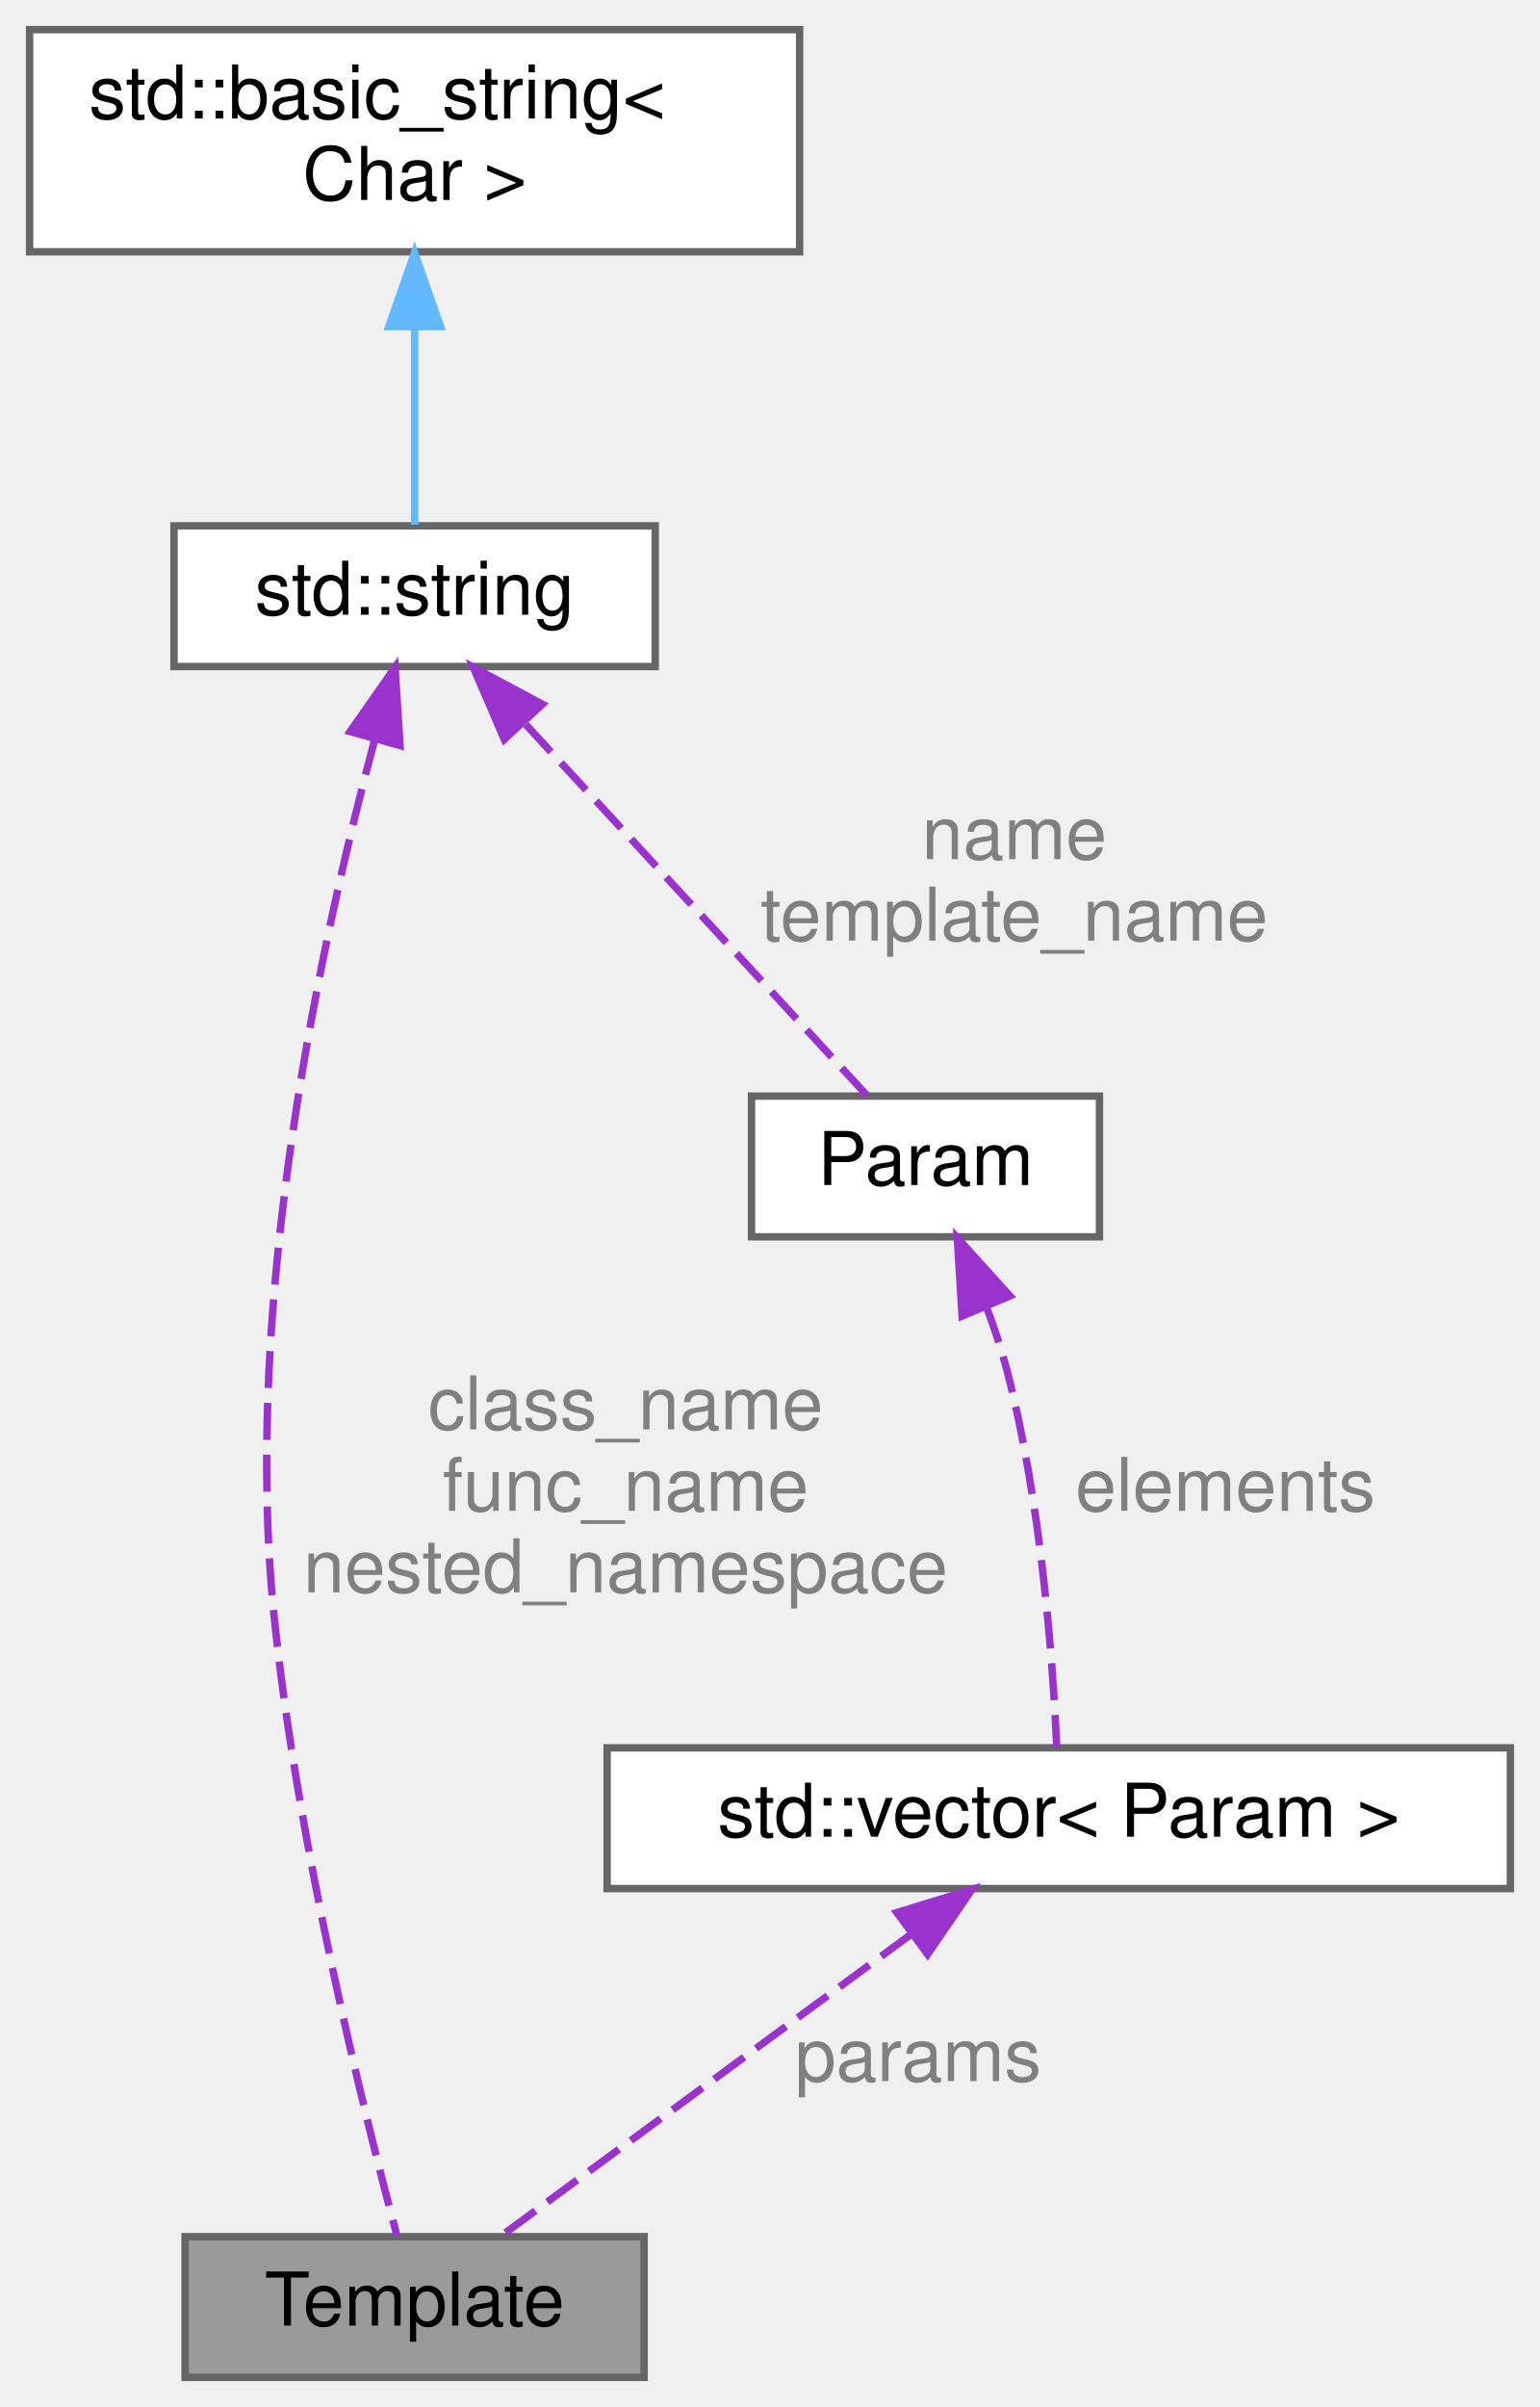
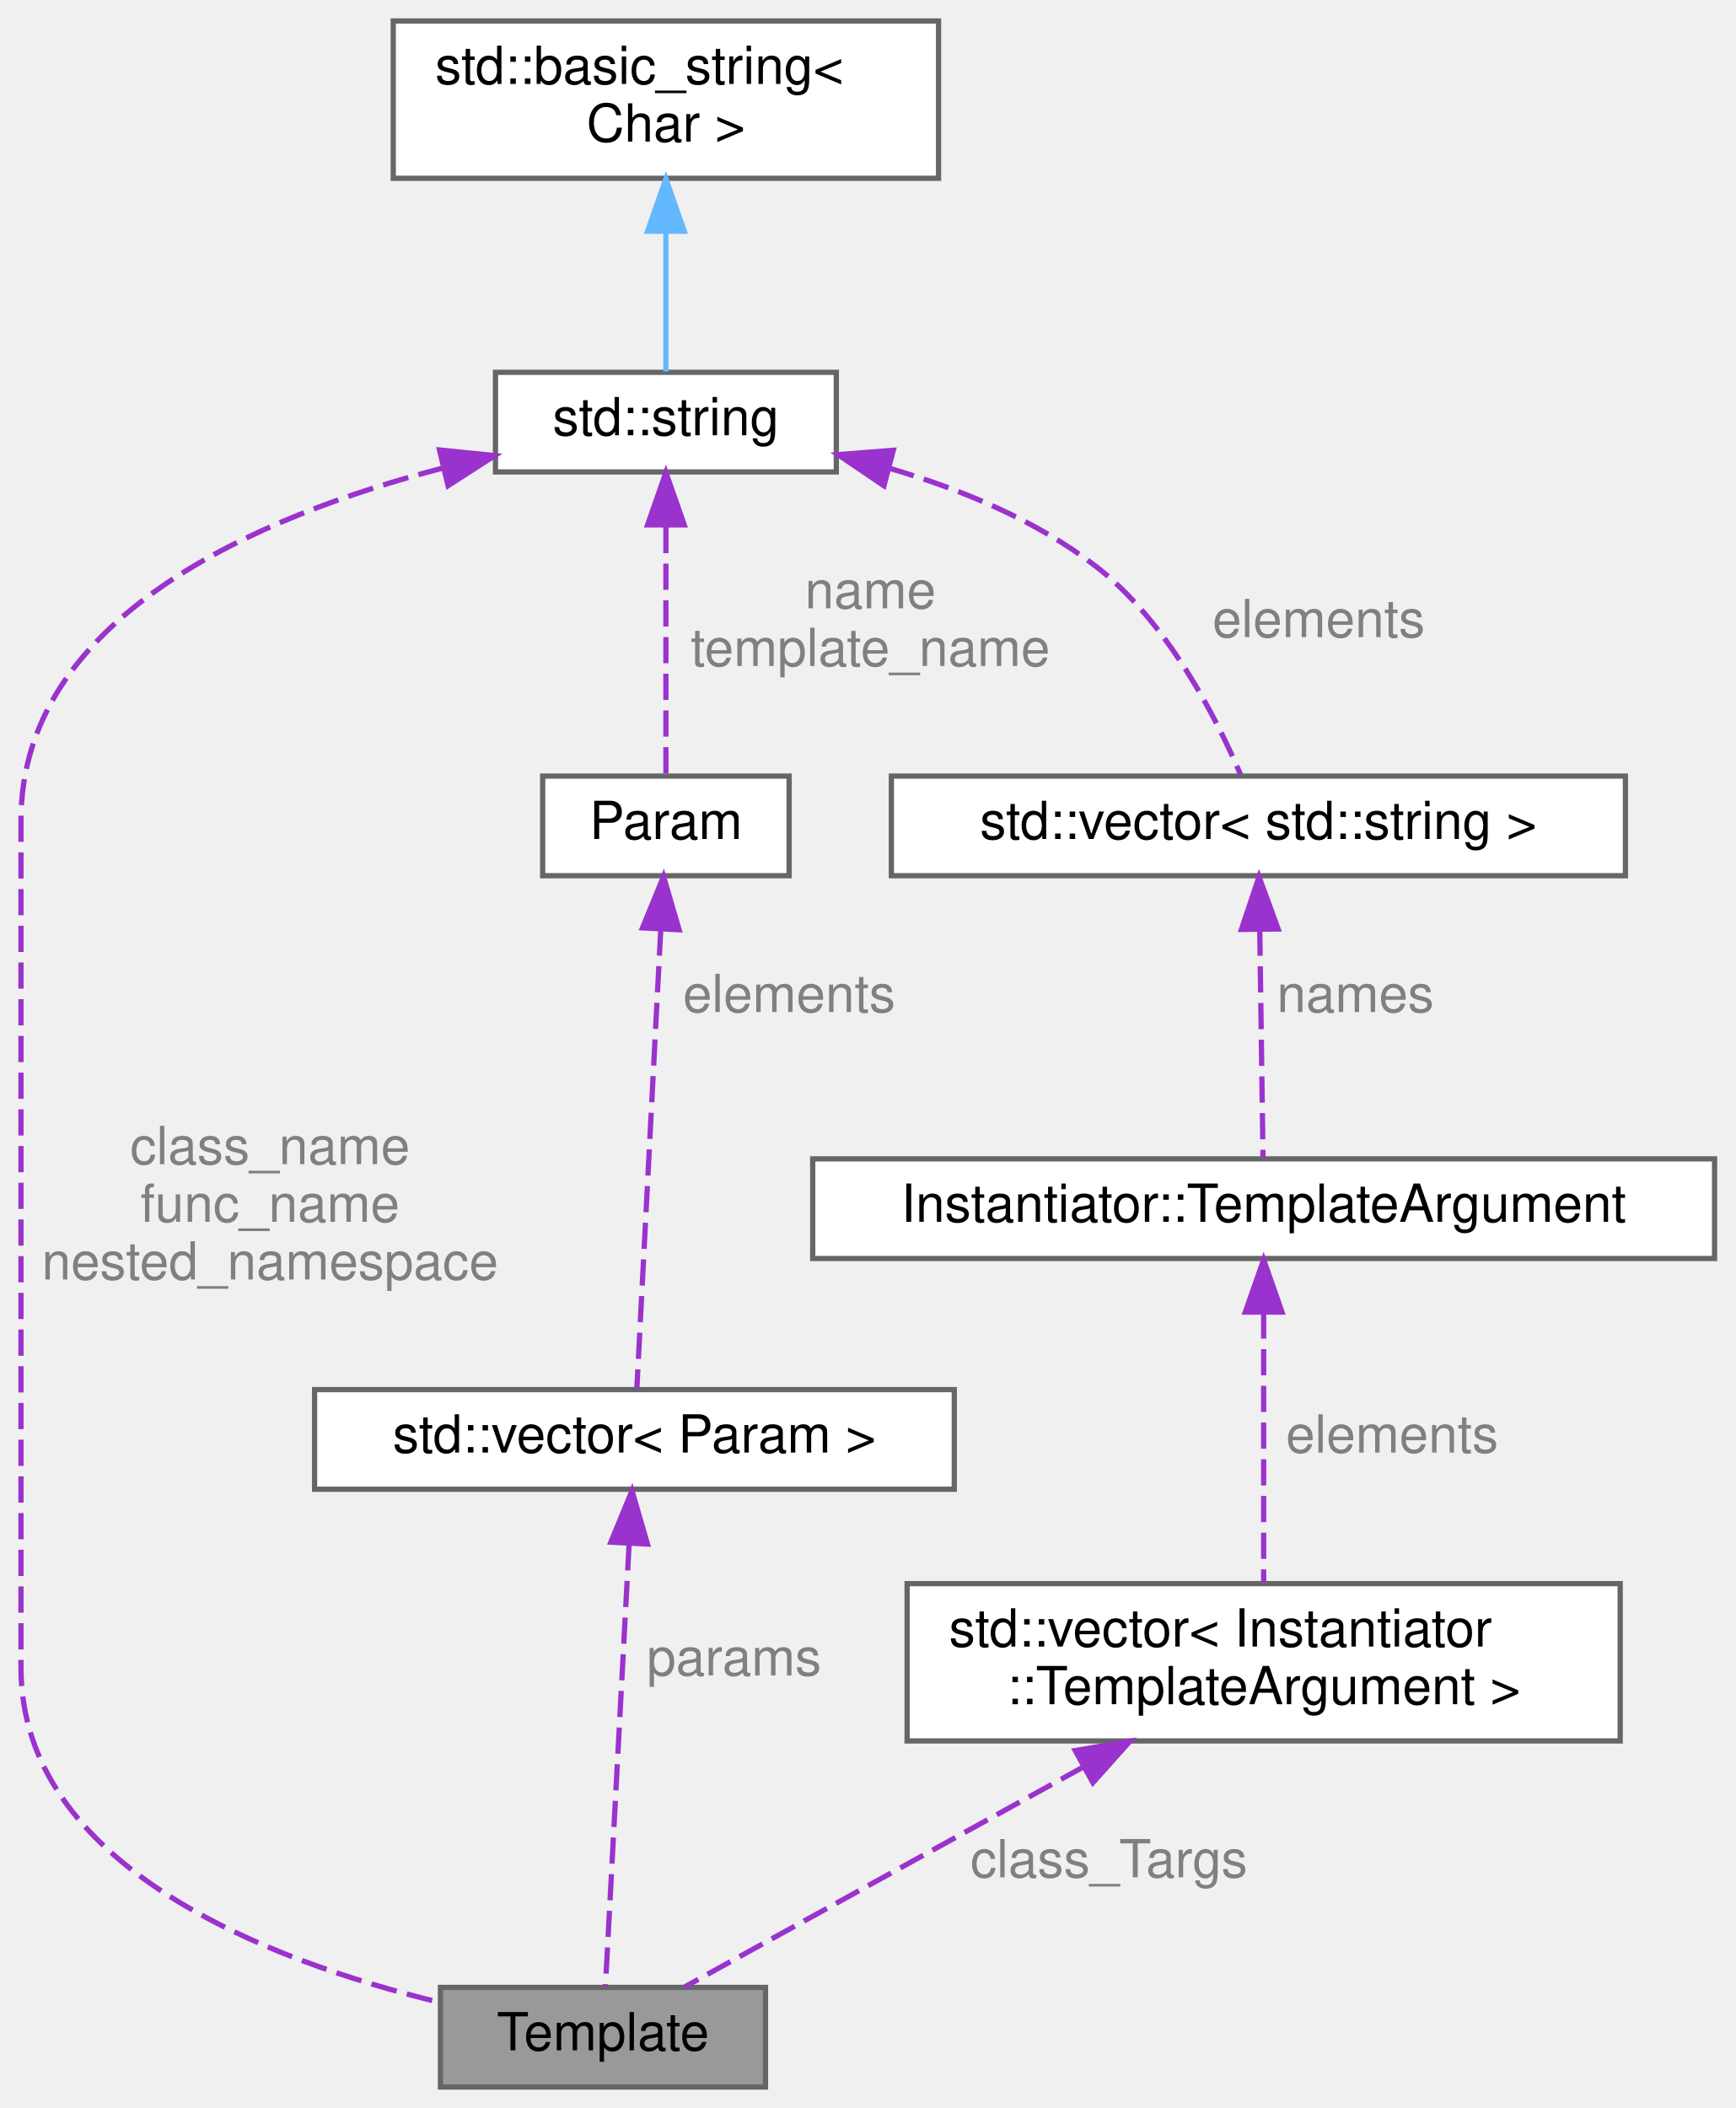
- <svg xmlns="http://www.w3.org/2000/svg" xmlns:xlink="http://www.w3.org/1999/xlink" width="208pt" height="325pt" viewBox="0.00 0.00 208.00 325.00">
-   <g id="graph0" class="graph" transform="scale(1 1) rotate(0) translate(4 321)">
+ <svg xmlns="http://www.w3.org/2000/svg" xmlns:xlink="http://www.w3.org/1999/xlink" width="331pt" height="402pt" viewBox="0.00 0.00 331.00 402.00">
+   <g id="graph0" class="graph" transform="scale(1 1) rotate(0) translate(4 398)">
    <g id="Node000001" class="node">
      <g id="a_Node000001">
        <a xlink:title="Struct for the collection of all relevant data for a template function which can provide a definition...">
-           <polygon fill="#999999" stroke="#666666" points="83,-19 21,-19 21,0 83,0 83,-19" />
-           <text text-anchor="middle" x="52" y="-7" font-family="Helvetica,sans-Serif" font-size="10.00">Template</text>
+           <polygon fill="#999999" stroke="#666666" points="142,-19 80,-19 80,0 142,0 142,-19" />
+           <text text-anchor="middle" x="111" y="-7" font-family="Helvetica,sans-Serif" font-size="10.00">Template</text>
        </a>
      </g>
    </g>
    <g id="Node000002" class="node">
      <g id="a_Node000002">
        <a xlink:title=" ">
-           <polygon fill="white" stroke="#666666" points="84.5,-250 19.5,-250 19.5,-231 84.5,-231 84.5,-250" />
-           <text text-anchor="middle" x="52" y="-238" font-family="Helvetica,sans-Serif" font-size="10.00">std::string</text>
+           <polygon fill="white" stroke="#666666" points="155.5,-327 90.5,-327 90.5,-308 155.5,-308 155.5,-327" />
+           <text text-anchor="middle" x="123" y="-315" font-family="Helvetica,sans-Serif" font-size="10.00">std::string</text>
        </a>
      </g>
    </g>
    <g id="edge1_Node000001_Node000002" class="edge">
      <g id="a_edge1_Node000001_Node000002">
        <a xlink:title=" ">
-           <path fill="none" stroke="#9a32cd" stroke-dasharray="5,2" d="M46.64,-221.23C39.62,-195.09 28.68,-145.49 33,-103 36.18,-71.68 45.28,-35.31 49.63,-19.08" />
-           <polygon fill="#9a32cd" stroke="#9a32cd" points="43.29,-222.22 49.36,-230.9 50.03,-220.33 43.29,-222.22" />
+           <path fill="none" stroke="#9a32cd" stroke-dasharray="5,2" d="M80.62,-308.78C45.05,-299.57 0,-280.25 0,-241.5 0,-241.5 0,-241.5 0,-80 0,-42.14 46.95,-24.13 79.78,-16.16" />
+           <polygon fill="#9a32cd" stroke="#9a32cd" points="79.82,-312.19 90.36,-311.12 81.45,-305.38 79.82,-312.19" />
        </a>
      </g>
-       <text text-anchor="middle" x="80.5" y="-128" font-family="Helvetica,sans-Serif" font-size="10.00" fill="grey"> class_name</text>
-       <text text-anchor="middle" x="80.5" y="-117" font-family="Helvetica,sans-Serif" font-size="10.00" fill="grey">func_name</text>
-       <text text-anchor="middle" x="80.5" y="-106" font-family="Helvetica,sans-Serif" font-size="10.00" fill="grey">nested_namespace</text>
+       <text text-anchor="middle" x="47.5" y="-176" font-family="Helvetica,sans-Serif" font-size="10.00" fill="grey"> class_name</text>
+       <text text-anchor="middle" x="47.5" y="-165" font-family="Helvetica,sans-Serif" font-size="10.00" fill="grey">func_name</text>
+       <text text-anchor="middle" x="47.5" y="-154" font-family="Helvetica,sans-Serif" font-size="10.00" fill="grey">nested_namespace</text>
    </g>
    <g id="Node000005" class="node">
      <g id="a_Node000005">
        <a xlink:href="structParam.html" target="_top" xlink:title="Struct for the collection of all relevant data for a function parameter.">
-           <polygon fill="white" stroke="#666666" points="144.5,-173 97.5,-173 97.5,-154 144.5,-154 144.5,-173" />
-           <text text-anchor="middle" x="121" y="-161" font-family="Helvetica,sans-Serif" font-size="10.00">Param</text>
+           <polygon fill="white" stroke="#666666" points="146.5,-250 99.5,-250 99.5,-231 146.5,-231 146.5,-250" />
+           <text text-anchor="middle" x="123" y="-238" font-family="Helvetica,sans-Serif" font-size="10.00">Param</text>
        </a>
      </g>
    </g>
    <g id="edge5_Node000005_Node000002" class="edge">
      <g id="a_edge5_Node000005_Node000002">
        <a xlink:title=" ">
-           <path fill="none" stroke="#9a32cd" stroke-dasharray="5,2" d="M67.03,-223.16C81.24,-207.72 102,-185.15 113.18,-173" />
-           <polygon fill="#9a32cd" stroke="#9a32cd" points="64.11,-221.17 59.92,-230.9 69.26,-225.91 64.11,-221.17" />
+           <path fill="none" stroke="#9a32cd" stroke-dasharray="5,2" d="M123,-297.52C123,-282.24 123,-261.48 123,-250" />
+           <polygon fill="#9a32cd" stroke="#9a32cd" points="119.5,-297.9 123,-307.9 126.5,-297.9 119.5,-297.9" />
        </a>
      </g>
-       <text text-anchor="middle" x="133" y="-205" font-family="Helvetica,sans-Serif" font-size="10.00" fill="grey"> name</text>
-       <text text-anchor="middle" x="133" y="-194" font-family="Helvetica,sans-Serif" font-size="10.00" fill="grey">template_name</text>
+       <text text-anchor="middle" x="162" y="-282" font-family="Helvetica,sans-Serif" font-size="10.00" fill="grey"> name</text>
+       <text text-anchor="middle" x="162" y="-271" font-family="Helvetica,sans-Serif" font-size="10.00" fill="grey">template_name</text>
+     </g>
+     <g id="Node000008" class="node">
+       <g id="a_Node000008">
+         <a xlink:title=" ">
+           <polygon fill="white" stroke="#666666" points="306,-250 166,-250 166,-231 306,-231 306,-250" />
+           <text text-anchor="middle" x="236" y="-238" font-family="Helvetica,sans-Serif" font-size="10.00">std::vector&lt; std::string &gt;</text>
+         </a>
+       </g>
+     </g>
+     <g id="edge9_Node000008_Node000002" class="edge">
+       <g id="a_edge9_Node000008_Node000002">
+         <a xlink:title=" ">
+           <path fill="none" stroke="#9a32cd" stroke-dasharray="5,2" d="M165.49,-308.74C179.09,-304.77 193.56,-298.83 205,-290 218.61,-279.5 227.92,-261.21 232.57,-250.35" />
+           <polygon fill="#9a32cd" stroke="#9a32cd" points="164.58,-305.36 155.81,-311.3 166.37,-312.13 164.58,-305.36" />
+         </a>
+       </g>
+       <text text-anchor="middle" x="247.5" y="-276.5" font-family="Helvetica,sans-Serif" font-size="10.00" fill="grey"> elements</text>
    </g>
    <g id="Node000003" class="node">
      <g id="a_Node000003">
        <a xlink:title=" ">
-           <polygon fill="white" stroke="#666666" points="104,-317 0,-317 0,-287 104,-287 104,-317" />
-           <text text-anchor="start" x="8" y="-305" font-family="Helvetica,sans-Serif" font-size="10.00">std::basic_string&lt;</text>
-           <text text-anchor="middle" x="52" y="-294" font-family="Helvetica,sans-Serif" font-size="10.00"> Char &gt;</text>
+           <polygon fill="white" stroke="#666666" points="175,-394 71,-394 71,-364 175,-364 175,-394" />
+           <text text-anchor="start" x="79" y="-382" font-family="Helvetica,sans-Serif" font-size="10.00">std::basic_string&lt;</text>
+           <text text-anchor="middle" x="123" y="-371" font-family="Helvetica,sans-Serif" font-size="10.00"> Char &gt;</text>
        </a>
      </g>
    </g>
    <g id="edge2_Node000002_Node000003" class="edge">
      <g id="a_edge2_Node000002_Node000003">
        <a xlink:title=" ">
-           <path fill="none" stroke="#63b8ff" d="M52,-276.79C52,-267.36 52,-257.15 52,-250.16" />
-           <polygon fill="#63b8ff" stroke="#63b8ff" points="48.5,-276.9 52,-286.9 55.5,-276.9 48.5,-276.9" />
+           <path fill="none" stroke="#63b8ff" d="M123,-353.79C123,-344.36 123,-334.15 123,-327.16" />
+           <polygon fill="#63b8ff" stroke="#63b8ff" points="119.5,-353.9 123,-363.9 126.5,-353.9 119.5,-353.9" />
        </a>
      </g>
    </g>
    <g id="Node000004" class="node">
      <g id="a_Node000004">
        <a xlink:title=" ">
-           <polygon fill="white" stroke="#666666" points="200,-85 78,-85 78,-66 200,-66 200,-85" />
-           <text text-anchor="middle" x="139" y="-73" font-family="Helvetica,sans-Serif" font-size="10.00">std::vector&lt; Param &gt;</text>
+           <polygon fill="white" stroke="#666666" points="178,-133 56,-133 56,-114 178,-114 178,-133" />
+           <text text-anchor="middle" x="117" y="-121" font-family="Helvetica,sans-Serif" font-size="10.00">std::vector&lt; Param &gt;</text>
        </a>
      </g>
    </g>
    <g id="edge3_Node000001_Node000004" class="edge">
      <g id="a_edge3_Node000001_Node000004">
        <a xlink:title=" ">
-           <path fill="none" stroke="#9a32cd" stroke-dasharray="5,2" d="M119.06,-59.83C102,-47.28 78.01,-29.63 63.83,-19.2" />
-           <polygon fill="#9a32cd" stroke="#9a32cd" points="117.14,-62.76 127.27,-65.87 121.29,-57.12 117.14,-62.76" />
+           <path fill="none" stroke="#9a32cd" stroke-dasharray="5,2" d="M115.98,-103.51C114.67,-78.98 112.43,-37.29 111.47,-19.25" />
+           <polygon fill="#9a32cd" stroke="#9a32cd" points="112.5,-103.91 116.53,-113.71 119.49,-103.54 112.5,-103.91" />
        </a>
      </g>
-       <text text-anchor="middle" x="120" y="-40" font-family="Helvetica,sans-Serif" font-size="10.00" fill="grey"> params</text>
+       <text text-anchor="middle" x="136" y="-78.5" font-family="Helvetica,sans-Serif" font-size="10.00" fill="grey"> params</text>
    </g>
    <g id="edge4_Node000004_Node000005" class="edge">
      <g id="a_edge4_Node000004_Node000005">
        <a xlink:title=" ">
-           <path fill="none" stroke="#9a32cd" stroke-dasharray="5,2" d="M129.25,-144.48C130.31,-141.68 131.27,-138.8 132,-136 136.62,-118.29 138.2,-96.81 138.73,-85.11" />
-           <polygon fill="#9a32cd" stroke="#9a32cd" points="125.95,-143.3 125.29,-153.88 132.4,-146.02 125.95,-143.3" />
+           <path fill="none" stroke="#9a32cd" stroke-dasharray="5,2" d="M122.02,-220.75C120.71,-195.56 118.43,-151.82 117.46,-133.24" />
+           <polygon fill="#9a32cd" stroke="#9a32cd" points="118.53,-221.05 122.55,-230.86 125.52,-220.69 118.53,-221.05" />
        </a>
      </g>
-       <text text-anchor="middle" x="161.5" y="-117" font-family="Helvetica,sans-Serif" font-size="10.00" fill="grey"> elements</text>
+       <text text-anchor="middle" x="146.5" y="-205" font-family="Helvetica,sans-Serif" font-size="10.00" fill="grey"> elements</text>
+     </g>
+     <g id="Node000006" class="node">
+       <g id="a_Node000006">
+         <a xlink:title=" ">
+           <polygon fill="white" stroke="#666666" points="305,-96 169,-96 169,-66 305,-66 305,-96" />
+           <text text-anchor="start" x="177" y="-84" font-family="Helvetica,sans-Serif" font-size="10.00">std::vector&lt; Instantiator</text>
+           <text text-anchor="middle" x="237" y="-73" font-family="Helvetica,sans-Serif" font-size="10.00">::TemplateArgument &gt;</text>
+         </a>
+       </g>
+     </g>
+     <g id="edge6_Node000001_Node000006" class="edge">
+       <g id="a_edge6_Node000001_Node000006">
+         <a xlink:title=" ">
+           <path fill="none" stroke="#9a32cd" stroke-dasharray="5,2" d="M202.73,-61.1C177.87,-47.39 145.43,-29.49 126.53,-19.07" />
+           <polygon fill="#9a32cd" stroke="#9a32cd" points="201.06,-64.17 211.5,-65.94 204.44,-58.04 201.06,-64.17" />
+         </a>
+       </g>
+       <text text-anchor="middle" x="207.5" y="-40" font-family="Helvetica,sans-Serif" font-size="10.00" fill="grey"> class_Targs</text>
+     </g>
+     <g id="Node000007" class="node">
+       <g id="a_Node000007">
+         <a xlink:href="structInstantiator_1_1TemplateArgument.html" target="_top" xlink:title="Struct for the collection of all relevant data for a function parameter.">
+           <polygon fill="white" stroke="#666666" points="323,-177 151,-177 151,-158 323,-158 323,-177" />
+           <text text-anchor="middle" x="237" y="-165" font-family="Helvetica,sans-Serif" font-size="10.00">Instantiator::TemplateArgument</text>
+         </a>
+       </g>
+     </g>
+     <g id="edge7_Node000006_Node000007" class="edge">
+       <g id="a_edge7_Node000006_Node000007">
+         <a xlink:title=" ">
+           <path fill="none" stroke="#9a32cd" stroke-dasharray="5,2" d="M237,-147.72C237,-132.13 237,-110.28 237,-96.13" />
+           <polygon fill="#9a32cd" stroke="#9a32cd" points="233.5,-147.78 237,-157.78 240.5,-147.78 233.5,-147.78" />
+         </a>
+       </g>
+       <text text-anchor="middle" x="261.5" y="-121" font-family="Helvetica,sans-Serif" font-size="10.00" fill="grey"> elements</text>
+     </g>
+     <g id="edge8_Node000007_Node000008" class="edge">
+       <g id="a_edge8_Node000007_Node000008">
+         <a xlink:title=" ">
+           <path fill="none" stroke="#9a32cd" stroke-dasharray="5,2" d="M236.26,-220.73C236.46,-206.66 236.72,-188.06 236.88,-177.28" />
+           <polygon fill="#9a32cd" stroke="#9a32cd" points="232.76,-220.75 236.12,-230.79 239.76,-220.84 232.76,-220.75" />
+         </a>
+       </g>
+       <text text-anchor="middle" x="254.5" y="-205" font-family="Helvetica,sans-Serif" font-size="10.00" fill="grey"> names</text>
    </g>
  </g>
</svg>
